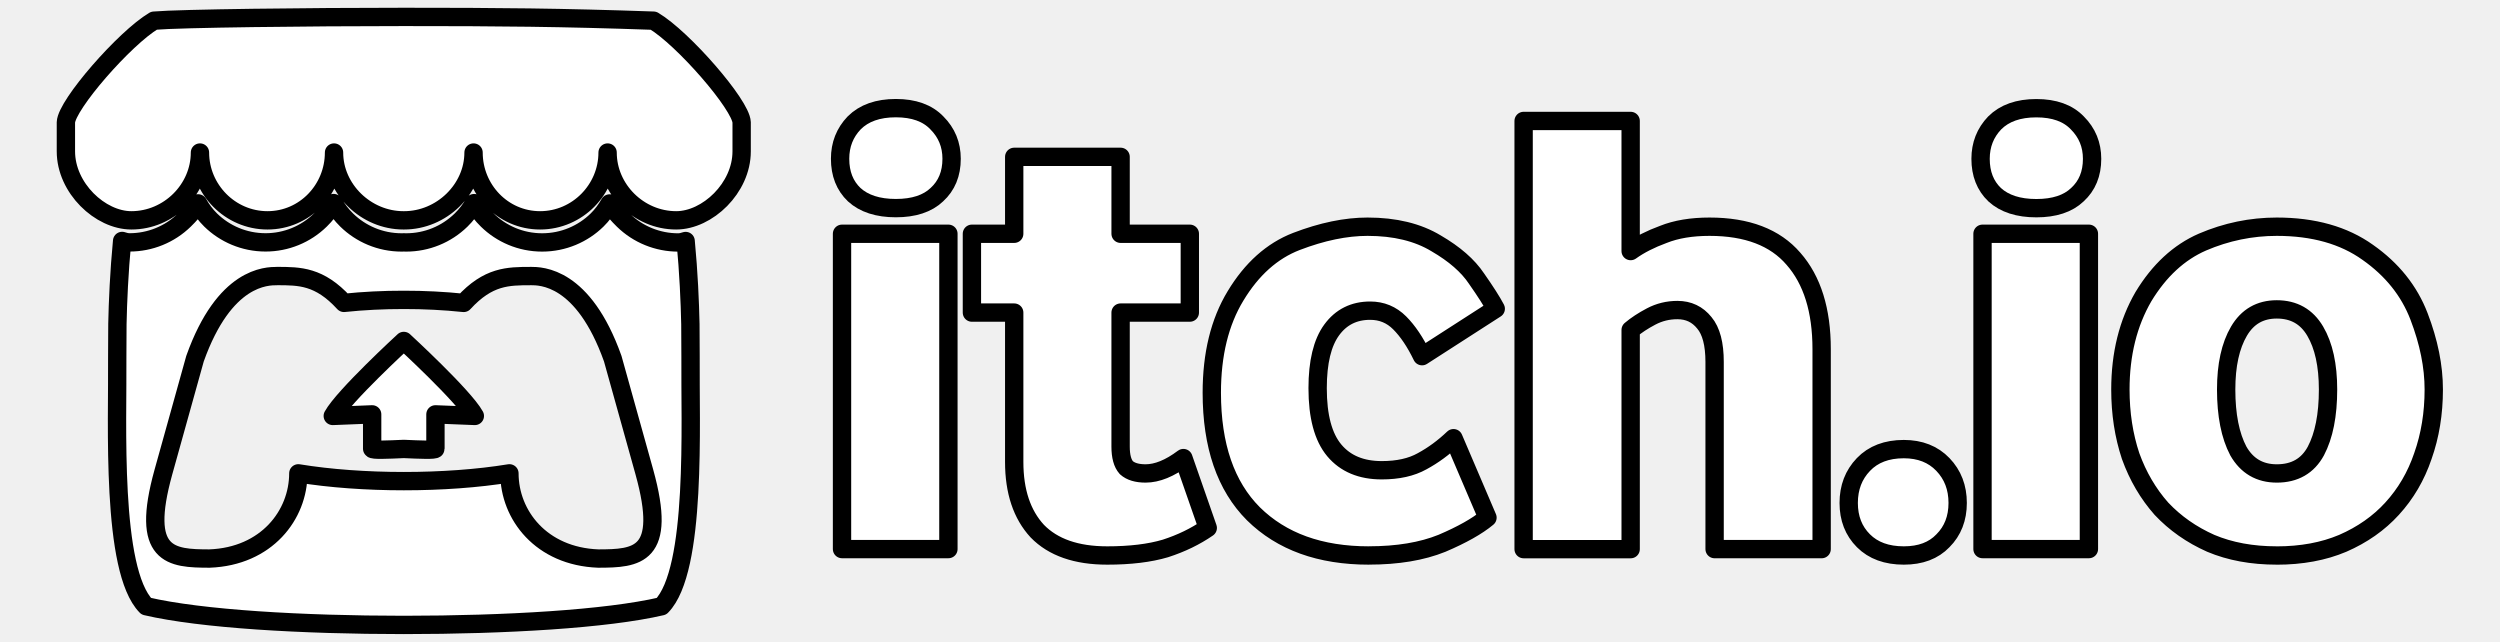
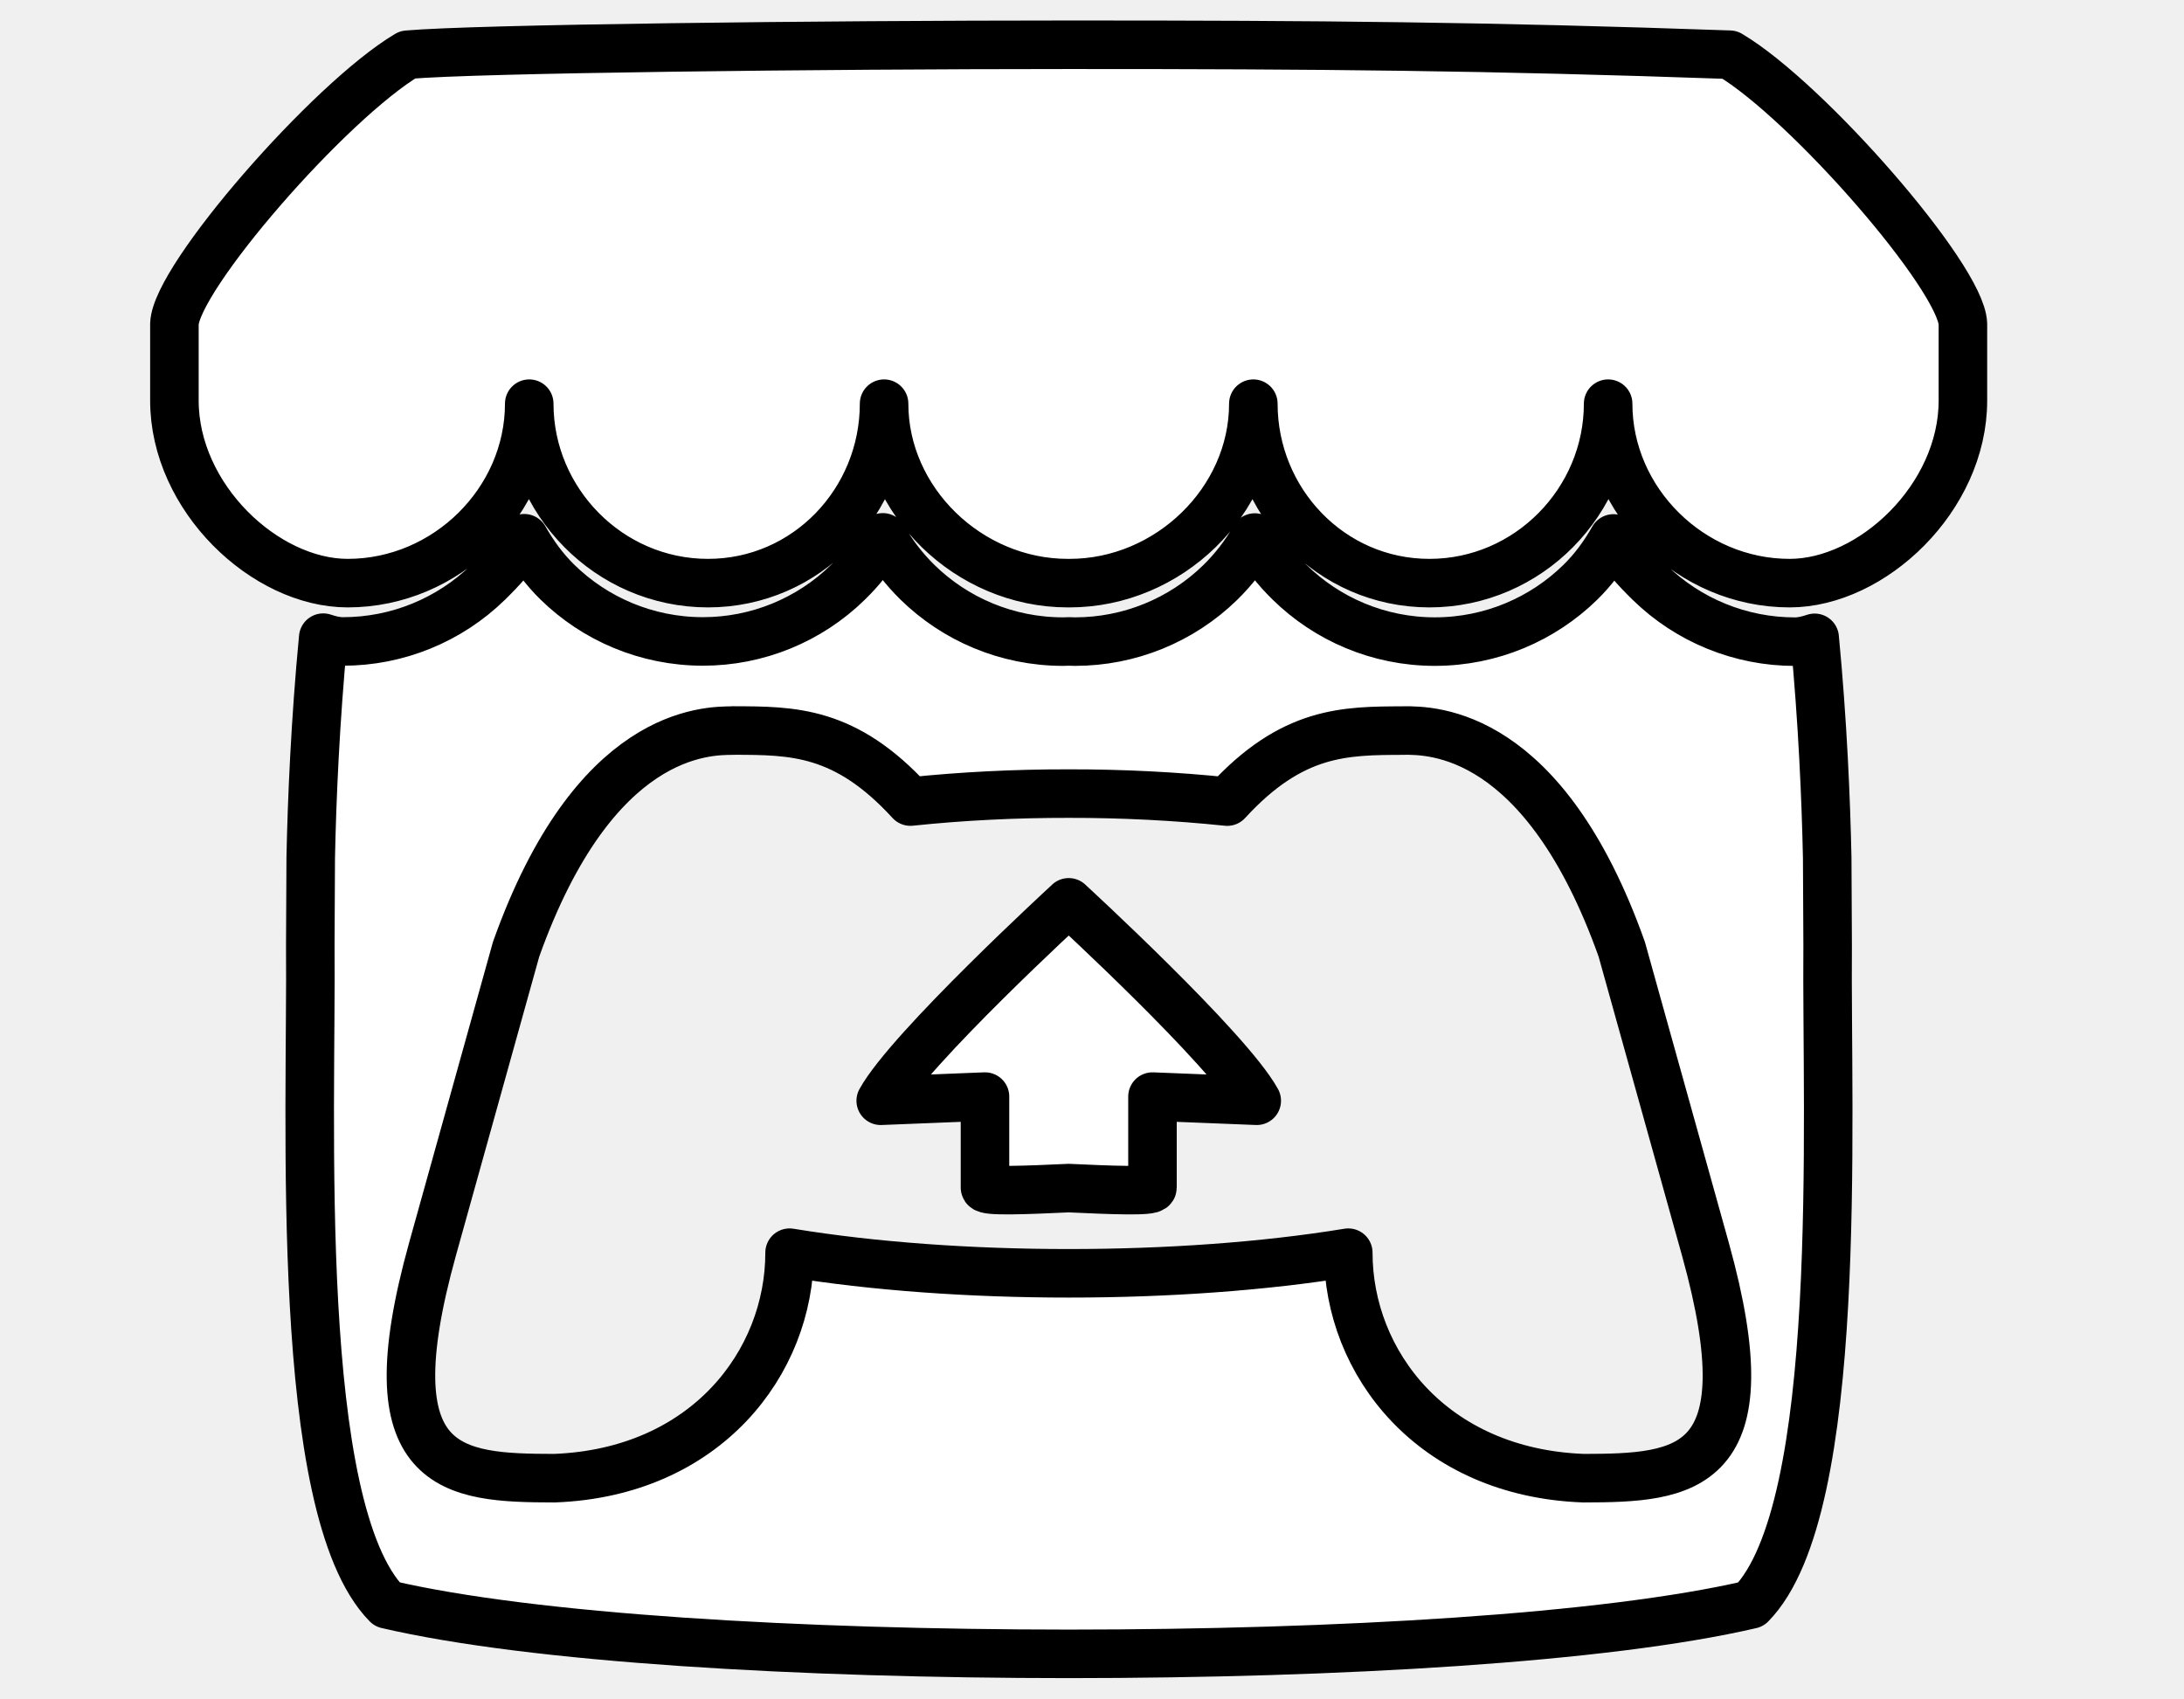
- <svg xmlns="http://www.w3.org/2000/svg" width="100%" height="100%" viewBox="0 0 818 210" version="1.1" xml:space="preserve" style="fill-rule:evenodd;clip-rule:evenodd;stroke-linejoin:round;stroke-miterlimit:2;">
-   <g transform="matrix(1,0,0,1,21.5574,5.535)">
-     <path d="M253.951,174.122L253.951,70.952L288.761,70.952L288.761,174.122L253.951,174.122ZM271.565,62.562C265.693,62.562 261.149,61.094 257.935,58.158C254.859,55.222 253.321,51.308 253.321,46.415C253.321,41.801 254.858,37.887 257.934,34.672C261.149,31.456 265.692,29.849 271.564,29.849C277.436,29.849 281.91,31.456 284.986,34.672C288.201,37.887 289.809,41.801 289.809,46.415C289.809,51.308 288.201,55.222 284.986,58.158C281.911,61.094 277.437,62.562 271.566,62.562L271.565,62.562ZM340.701,176.222C330.634,176.222 323.014,173.565 317.841,168.252C312.809,162.801 310.293,155.252 310.293,145.605L310.293,96.745L296.453,96.745L296.453,70.95L310.293,70.95L310.293,45.786L345.103,45.786L345.103,70.952L367.753,70.952L367.753,96.742L345.101,96.742L345.101,140.57C345.101,143.786 345.73,146.093 346.989,147.49C348.387,148.749 350.484,149.378 353.279,149.378C357.054,149.378 361.179,147.7 365.652,144.345L373.622,167.203C369.569,170.003 364.955,172.24 359.782,173.913C354.609,175.453 348.249,176.223 340.702,176.223L340.701,176.222ZM426.321,176.222C410.383,176.222 397.801,171.679 388.574,162.592C379.488,153.504 374.944,140.292 374.944,122.957C374.944,110.375 377.53,99.82 382.702,91.292C388.016,82.485 394.659,76.543 402.632,73.467C411.019,70.251 418.779,68.644 425.912,68.644C434.859,68.644 442.339,70.461 448.352,74.096C454.366,77.591 458.769,81.436 461.562,85.63C464.502,89.823 466.599,93.108 467.852,95.486L443.742,111.004C441.509,106.39 439.062,102.755 436.402,100.099C433.749,97.443 430.536,96.115 426.762,96.115C421.449,96.115 417.256,98.211 414.182,102.405C411.109,106.599 409.572,112.961 409.572,121.489C409.572,130.716 411.389,137.496 415.022,141.829C418.656,146.164 423.829,148.331 430.542,148.331C435.856,148.331 440.259,147.351 443.752,145.391C447.386,143.431 450.812,140.914 454.03,137.841L465.145,163.841C461.789,166.634 456.826,169.431 450.255,172.231C443.685,174.884 435.716,176.211 426.349,176.211L426.321,176.222ZM476.971,174.122L476.971,34.042L511.992,34.042L511.992,76.612C514.927,74.514 518.492,72.697 522.686,71.16C526.879,69.482 531.912,68.643 537.786,68.643C550.088,68.643 559.244,72.139 565.256,79.133C571.407,86.126 574.483,95.983 574.483,108.703L574.483,174.133L539.463,174.133L539.463,112.893C539.463,107.026 538.346,102.763 536.113,100.103C533.879,97.309 530.943,95.913 527.303,95.913C524.229,95.913 521.363,96.613 518.703,98.013C516.049,99.413 513.813,100.883 511.993,102.423L511.993,174.143L476.972,174.143L476.971,174.122ZM601.372,176.222C595.779,176.222 591.374,174.614 588.16,171.399C584.944,168.184 583.337,164.06 583.337,159.027C583.337,153.994 584.944,149.8 588.16,146.445C591.375,143.09 595.779,141.412 601.37,141.412C606.683,141.412 610.948,143.09 614.163,146.445C617.383,149.8 618.993,153.994 618.993,159.027C618.993,164.06 617.386,168.184 614.173,171.399C611.1,174.614 606.836,176.222 601.383,176.222L601.372,176.222ZM627.122,174.122L627.122,70.952L661.932,70.952L661.932,174.122L627.122,174.122ZM644.732,62.582C638.859,62.582 634.315,61.114 631.1,58.178C628.025,55.242 626.487,51.327 626.487,46.435C626.487,41.821 628.025,37.907 631.1,34.692C634.315,31.476 638.859,29.869 644.73,29.869C650.602,29.869 655.076,31.476 658.152,34.692C661.367,37.907 662.975,41.821 662.975,46.435C662.975,51.328 661.367,55.242 658.152,58.178C655.077,61.114 650.603,62.582 644.732,62.582ZM723.402,176.222C715.293,176.222 708.093,174.894 701.802,172.238C695.511,169.442 690.128,165.667 685.655,160.914C681.322,156.021 677.966,150.289 675.589,143.718C673.352,137.007 672.234,129.737 672.234,121.908C672.234,110.305 674.751,100.17 679.784,91.502C684.956,82.974 691.387,77.032 699.076,73.677C706.905,70.321 715.013,68.644 723.401,68.644C735.421,68.644 745.345,71.44 753.171,77.032C761.138,82.624 766.731,89.614 769.951,98.002C773.165,106.39 774.771,114.358 774.771,121.908C774.771,129.737 773.581,137.007 771.201,143.718C768.968,150.288 765.611,156.02 761.131,160.913C756.798,165.666 751.415,169.443 744.981,172.243C738.691,174.903 731.491,176.233 723.381,176.233L723.402,176.222ZM723.402,149.38C729.274,149.38 733.537,146.933 736.192,142.04C738.849,137.007 740.177,130.297 740.177,121.91C740.177,113.94 738.779,107.579 735.983,102.826C733.19,98.072 728.997,95.696 723.403,95.696C717.95,95.696 713.827,98.072 711.033,102.826C708.24,107.579 706.843,113.94 706.843,121.909C706.843,130.297 708.173,137.007 710.833,142.039C713.633,146.932 717.827,149.379 723.413,149.379L723.402,149.38Z" style="fill:white;fill-rule:nonzero;stroke:black;stroke-width:6px;" />
-   </g>
+ <svg xmlns="http://www.w3.org/2000/svg" width="100%" height="100%" viewBox="0 0 270 210" version="1.1" xml:space="preserve" style="fill-rule:evenodd;clip-rule:evenodd;stroke-linejoin:round;stroke-miterlimit:2;">
  <g transform="matrix(1,0,0,1,21.5574,5.535)">
    <path d="M28.832,1.229C19.188,6.955 0.186,28.787 0.004,34.512L0.004,43.99C0.004,56.004 11.234,66.562 21.428,66.562C33.668,66.562 43.868,56.416 43.87,44.375C43.87,56.415 53.72,66.562 65.963,66.562C78.205,66.562 87.739,56.416 87.739,44.375C87.739,56.415 98.209,66.562 110.449,66.562L110.669,66.562C122.909,66.562 133.389,56.416 133.389,44.375C133.389,56.415 142.919,66.562 155.159,66.562C167.4,66.562 177.25,56.416 177.25,44.375C177.25,56.415 187.45,66.562 199.69,66.562C209.88,66.562 221.11,56.005 221.11,43.99L221.11,34.512C220.92,28.787 201.92,6.955 192.28,1.229C162.31,0.176 141.519,-0.005 110.549,-0.001C79.59,0.001 37.36,0.484 28.83,1.229L28.832,1.229ZM87.585,60.904C86.415,62.944 84.964,64.811 83.277,66.45C78.49,71.145 72.043,73.776 65.337,73.77C58.352,73.77 51.981,70.97 47.361,66.448C45.691,64.808 44.421,63.054 43.251,61.012L43.251,61.016C42.091,63.062 40.461,64.814 38.791,66.456C33.991,71.151 27.535,73.779 20.821,73.773C19.981,73.773 19.111,73.543 18.401,73.303C17.421,83.553 17.001,93.343 16.857,100.493L16.857,100.533C16.837,104.163 16.822,107.143 16.803,111.283C16.993,132.793 14.673,180.983 26.283,192.823C44.273,197.023 77.377,198.933 110.593,198.943L110.596,198.943C143.81,198.933 176.917,197.023 194.907,192.833C206.517,180.991 204.197,132.801 204.387,111.298C204.37,107.158 204.353,104.176 204.334,100.548L204.334,100.508C204.184,93.366 203.769,83.573 202.784,73.325C202.074,73.565 201.197,73.798 200.354,73.798C193.638,73.804 187.181,71.176 182.379,66.482C180.704,64.837 179.079,63.085 177.916,61.042L177.911,61.035C176.744,63.075 175.473,64.832 173.798,66.471C169.178,70.991 162.808,73.791 155.824,73.791C148.841,73.791 142.504,70.991 137.884,66.471C136.198,64.83 134.748,62.964 133.574,60.925C132.417,62.963 130.982,64.83 129.308,66.471C124.506,71.168 118.046,73.798 111.328,73.791C111.084,73.791 110.838,73.781 110.598,73.771L110.59,73.771C110.347,73.781 110.104,73.791 109.86,73.791C102.874,73.791 96.503,70.991 91.882,66.471C90.208,64.831 88.77,62.965 87.612,60.927L87.585,60.904ZM69.123,84.777L69.121,84.785L69.141,84.785C76.451,84.801 82.951,84.785 90.991,93.568C97.331,92.905 103.941,92.572 110.571,92.583L110.581,92.583C117.211,92.573 123.821,92.913 130.161,93.573C138.211,84.793 144.701,84.813 152.011,84.793L152.031,84.793L152.031,84.783C155.491,84.783 169.302,84.783 178.932,111.823L189.28,148.923C196.945,176.523 186.827,177.203 174.207,177.223C155.486,176.533 145.126,162.933 145.126,149.343C134.766,151.043 122.676,151.893 110.591,151.893L110.586,151.893C98.5,151.893 86.414,151.043 76.056,149.343C76.056,162.933 65.696,176.523 46.978,177.223C34.358,177.203 24.238,176.523 31.905,148.933L42.245,111.833C51.875,84.793 65.695,84.793 69.145,84.793L69.123,84.777ZM110.563,106.027L110.563,106.034C110.546,106.051 90.861,124.13 87.323,130.56L100.213,130.044L100.213,141.284C100.213,141.811 105.387,141.597 110.563,141.358L110.57,141.358C115.747,141.598 120.92,141.811 120.92,141.285L120.92,130.045L133.81,130.559C130.272,124.129 110.57,106.034 110.57,106.034L110.57,106.028L110.568,106.03L110.563,106.027Z" style="fill:white;fill-rule:nonzero;stroke:black;stroke-width:6px;" />
  </g>
</svg>
